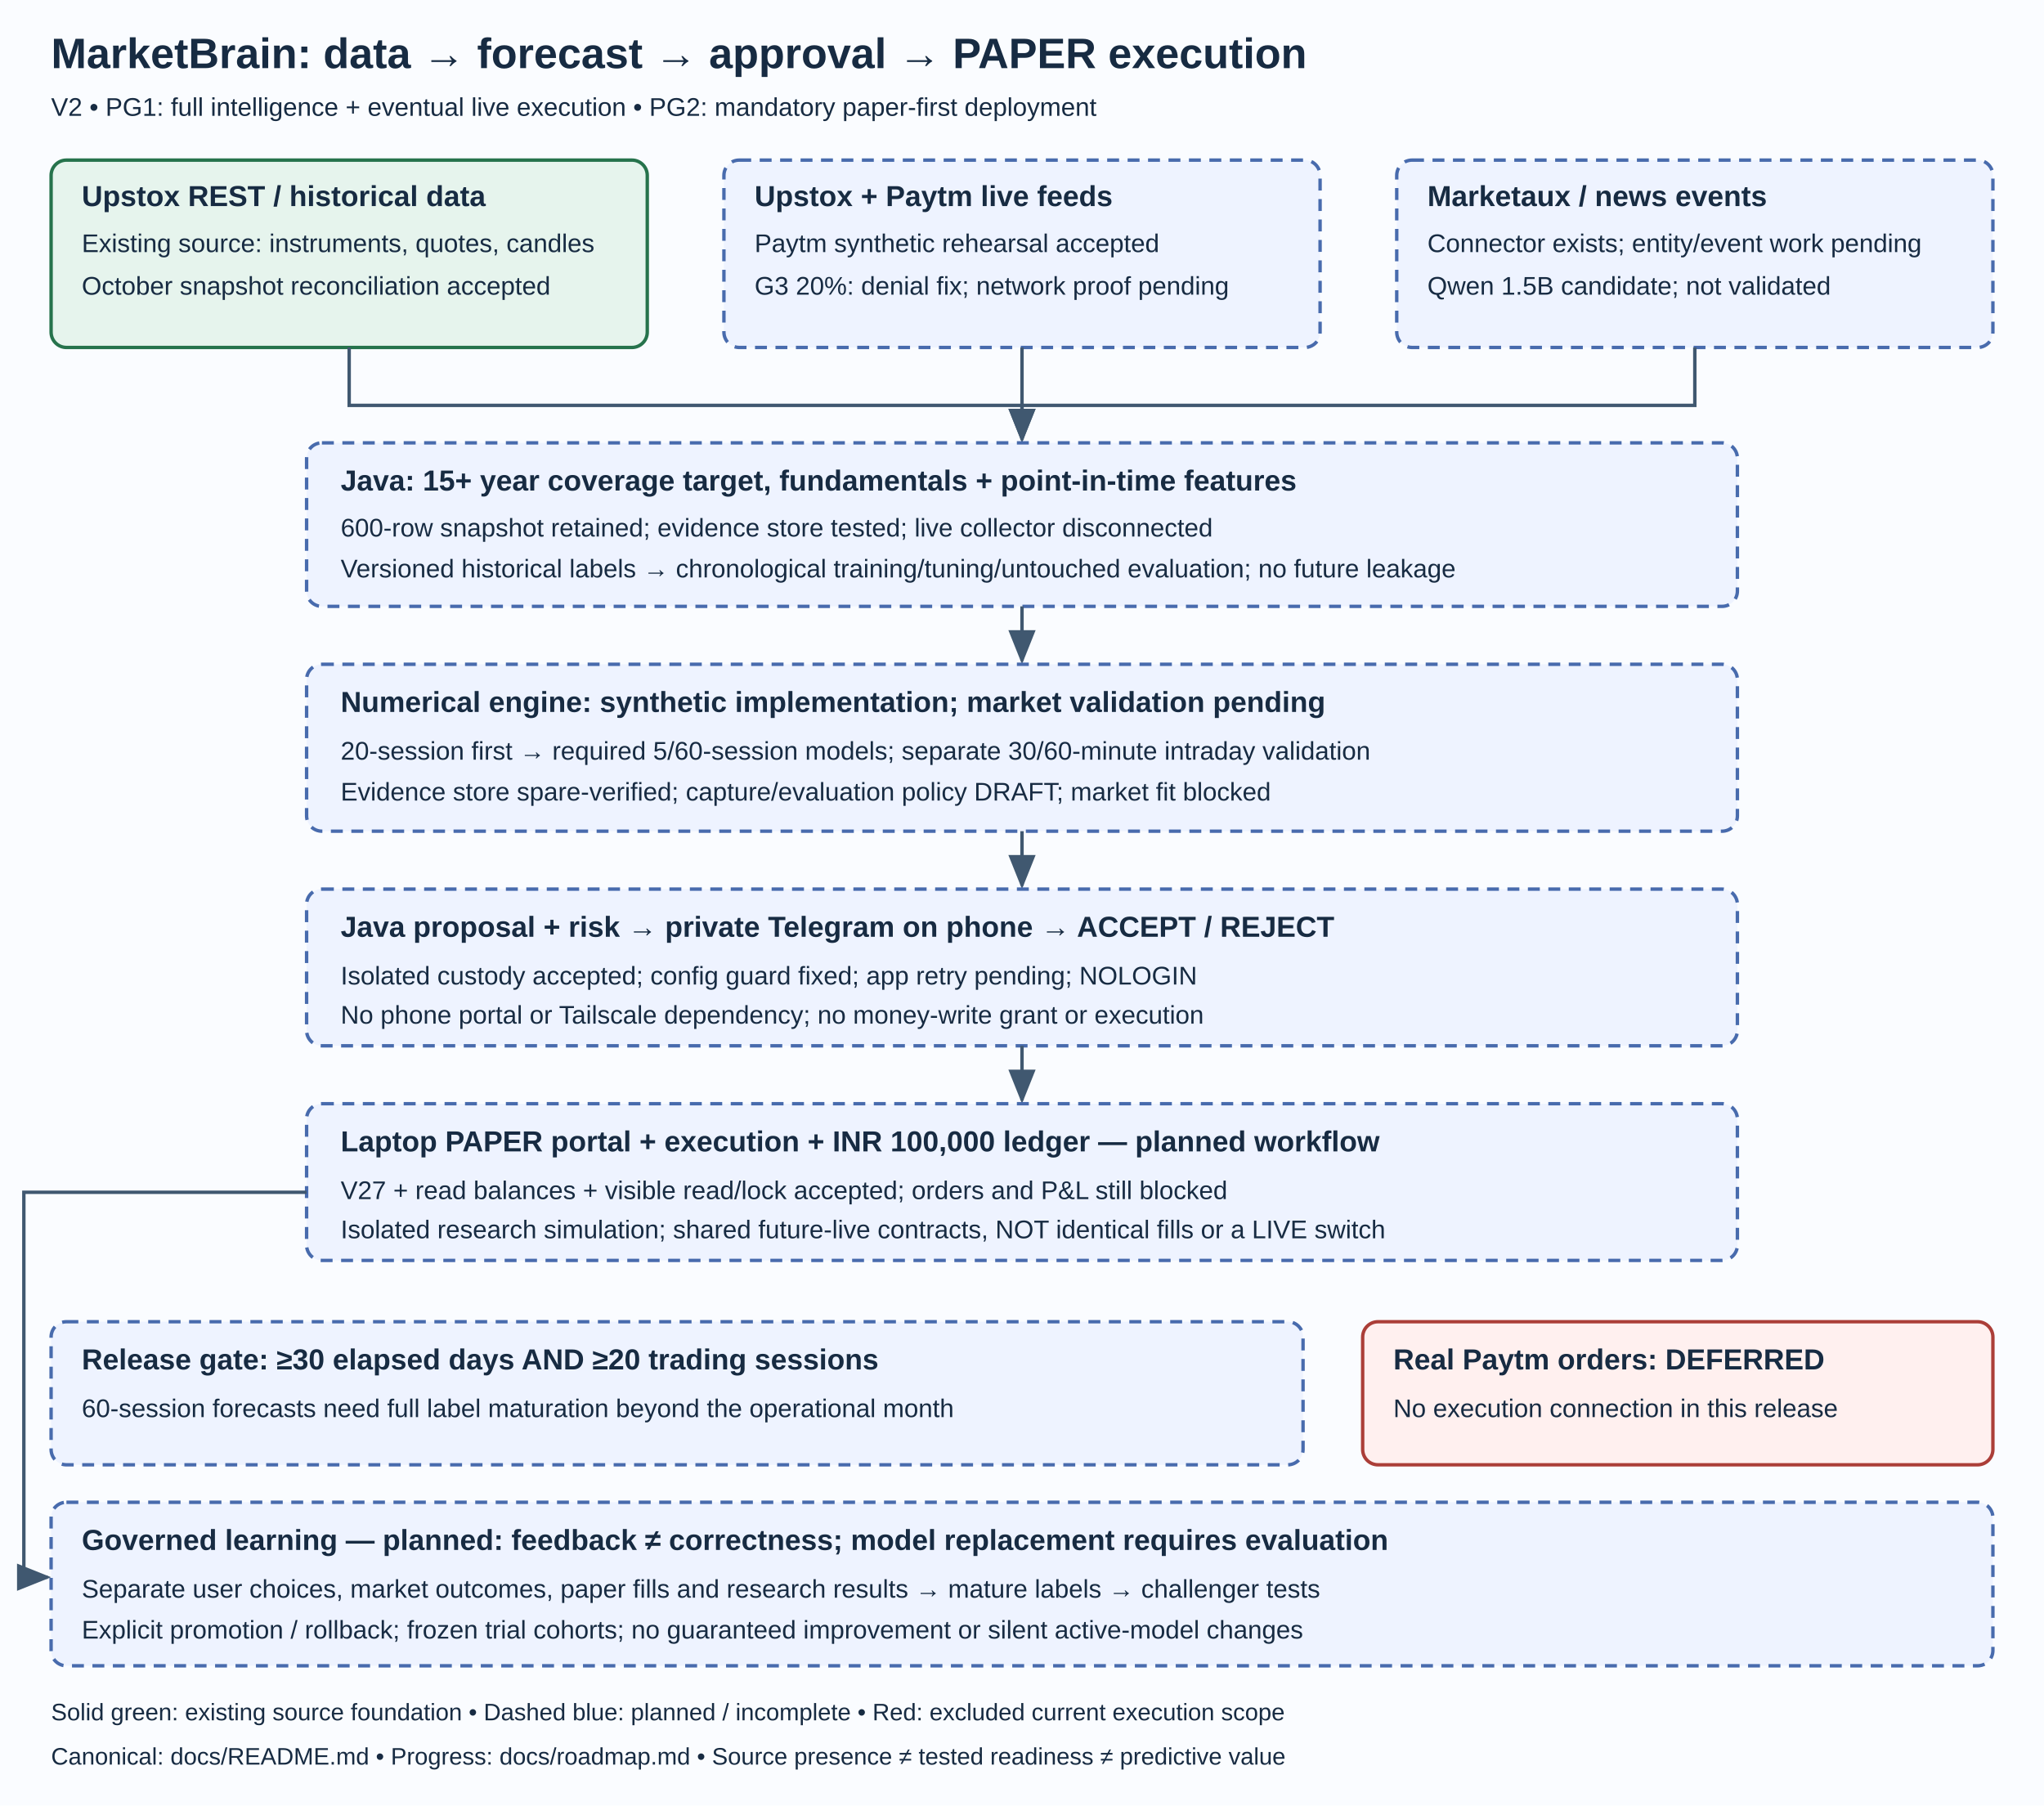
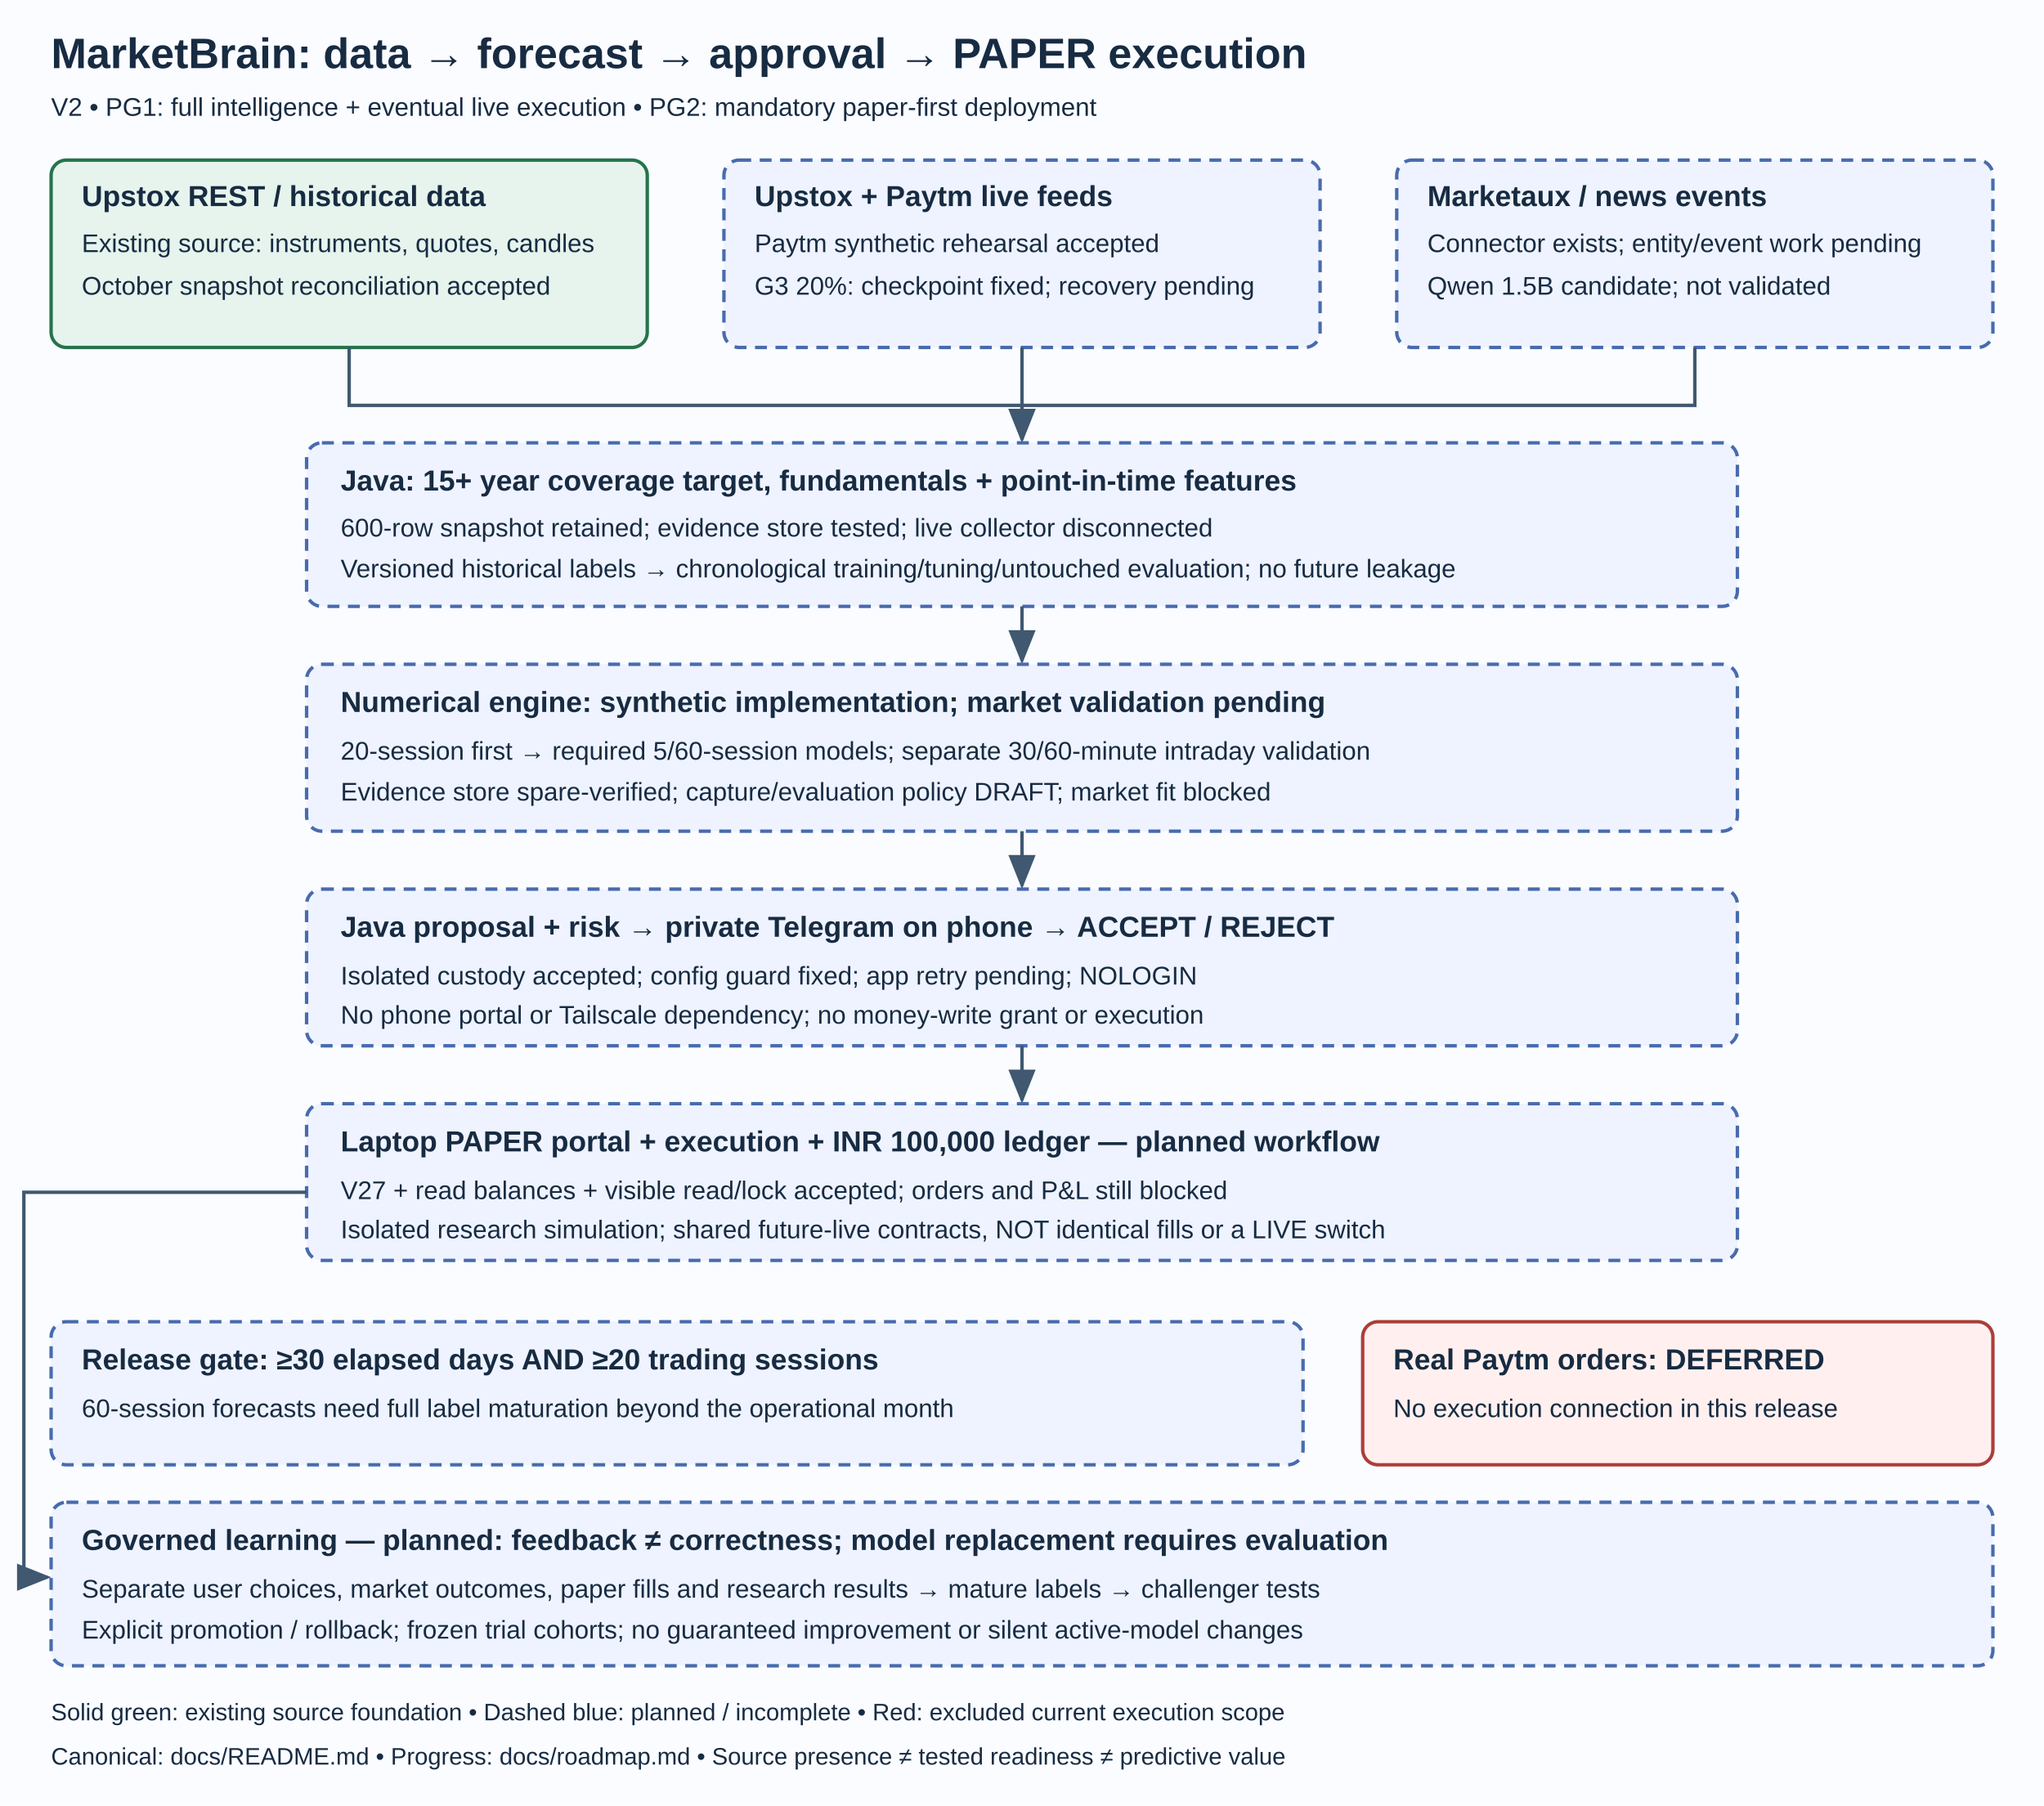
<svg xmlns="http://www.w3.org/2000/svg" width="1200" height="1060" viewBox="0 0 1200 1060" role="img" aria-labelledby="title desc">
  <defs>
    <marker id="arrow" markerWidth="10" markerHeight="8" refX="9" refY="4" orient="auto">
      <path d="M0,0 L10,4 L0,8 Z" fill="#405870" />
    </marker>
    <style>
      text { font-family: Arial, sans-serif; fill: #172b42; }
      .heading { font-size: 25px; font-weight: bold; }
      .label { font-size: 17px; font-weight: bold; }
      .body { font-size: 15px; }
      .small { font-size: 14px; }
      .existing { fill: #e6f4ed; stroke: #26734c; stroke-width: 2; }
      .planned { fill: #eef3ff; stroke: #486bad; stroke-width: 2; stroke-dasharray: 7 5; }
      .blocked { fill: #fff0ef; stroke: #ab3e38; stroke-width: 2; }
      .line { fill: none; stroke: #405870; stroke-width: 2; marker-end: url(#arrow); }
    </style>
  </defs>
  <rect width="1200" height="1060" fill="#fafcff" />
  <text x="30" y="40" class="heading">MarketBrain: data → forecast → approval → PAPER execution</text>
  <text x="30" y="68" class="body">V2 • PG1: full intelligence + eventual live execution • PG2: mandatory paper-first deployment</text>
  <rect x="30" y="94" width="350" height="110" rx="9" class="existing" />
  <text x="48" y="121" class="label">Upstox REST / historical data</text>
  <text x="48" y="148" class="body">Existing source: instruments, quotes, candles</text>
  <text x="48" y="173" class="body">October snapshot reconciliation accepted</text>
  <rect x="425" y="94" width="350" height="110" rx="9" class="planned" />
  <text x="443" y="121" class="label">Upstox + Paytm live feeds</text>
  <text x="443" y="148" class="body">Paytm synthetic rehearsal accepted</text>
-   <text x="443" y="173" class="body">G3 20%: denial fix; network proof pending</text>
+   <text x="443" y="173" class="body">G3 20%: checkpoint fixed; recovery pending</text>
  <rect x="820" y="94" width="350" height="110" rx="9" class="planned" />
  <text x="838" y="121" class="label">Marketaux / news events</text>
  <text x="838" y="148" class="body">Connector exists; entity/event work pending</text>
  <text x="838" y="173" class="body">Qwen 1.5B candidate; not validated</text>
  <path d="M205 204 V238 H600 V258" class="line" />
  <path d="M600 204 V258" class="line" />
  <path d="M995 204 V238 H600" fill="none" stroke="#405870" stroke-width="2" />
  <rect x="180" y="260" width="840" height="96" rx="9" class="planned" />
  <text x="200" y="288" class="label">Java: 15+ year coverage target, fundamentals + point-in-time features</text>
  <text x="200" y="315" class="body">600-row snapshot retained; evidence store tested; live collector disconnected</text>
  <text x="200" y="339" class="body">Versioned historical labels → chronological training/tuning/untouched evaluation; no future leakage</text>
  <path d="M600 356 V388" class="line" />
  <rect x="180" y="390" width="840" height="98" rx="9" class="planned" />
  <text x="200" y="418" class="label">Numerical engine: synthetic implementation; market validation pending</text>
  <text x="200" y="446" class="body">20-session first → required 5/60-session models; separate 30/60-minute intraday validation</text>
  <text x="200" y="470" class="body">Evidence store spare-verified; capture/evaluation policy DRAFT; market fit blocked</text>
  <path d="M600 488 V520" class="line" />
  <rect x="180" y="522" width="840" height="92" rx="9" class="planned" />
  <text x="200" y="550" class="label">Java proposal + risk → private Telegram on phone → ACCEPT / REJECT</text>
  <text x="200" y="578" class="body">Isolated custody accepted; config guard fixed; app retry pending; NOLOGIN</text>
  <text x="200" y="601" class="body">No phone portal or Tailscale dependency; no money-write grant or execution</text>
  <path d="M600 614 V646" class="line" />
  <rect x="180" y="648" width="840" height="92" rx="9" class="planned" />
  <text x="200" y="676" class="label">Laptop PAPER portal + execution + INR 100,000 ledger — planned workflow</text>
  <text x="200" y="704" class="body">V27 + read balances + visible read/lock accepted; orders and P&amp;L still blocked</text>
  <text x="200" y="727" class="body">Isolated research simulation; shared future-live contracts, NOT identical fills or a LIVE switch</text>
  <rect x="30" y="776" width="735" height="84" rx="9" class="planned" />
  <text x="48" y="804" class="label">Release gate: ≥30 elapsed days AND ≥20 trading sessions</text>
  <text x="48" y="832" class="body">60-session forecasts need full label maturation beyond the operational month</text>
  <rect x="800" y="776" width="370" height="84" rx="9" class="blocked" />
  <text x="818" y="804" class="label">Real Paytm orders: DEFERRED</text>
  <text x="818" y="832" class="body">No execution connection in this release</text>
  <path d="M180 700 H14 V926 H28" class="line" />
  <rect x="30" y="882" width="1140" height="96" rx="9" class="planned" />
  <text x="48" y="910" class="label">Governed learning — planned: feedback ≠ correctness; model replacement requires evaluation</text>
  <text x="48" y="938" class="body">Separate user choices, market outcomes, paper fills and research results → mature labels → challenger tests</text>
  <text x="48" y="962" class="body">Explicit promotion / rollback; frozen trial cohorts; no guaranteed improvement or silent active-model changes</text>
  <text x="30" y="1010" class="small">Solid green: existing source foundation • Dashed blue: planned / incomplete • Red: excluded current execution scope</text>
  <text x="30" y="1036" class="small">Canonical: docs/README.md • Progress: docs/roadmap.md • Source presence ≠ tested readiness ≠ predictive value</text>
</svg>
